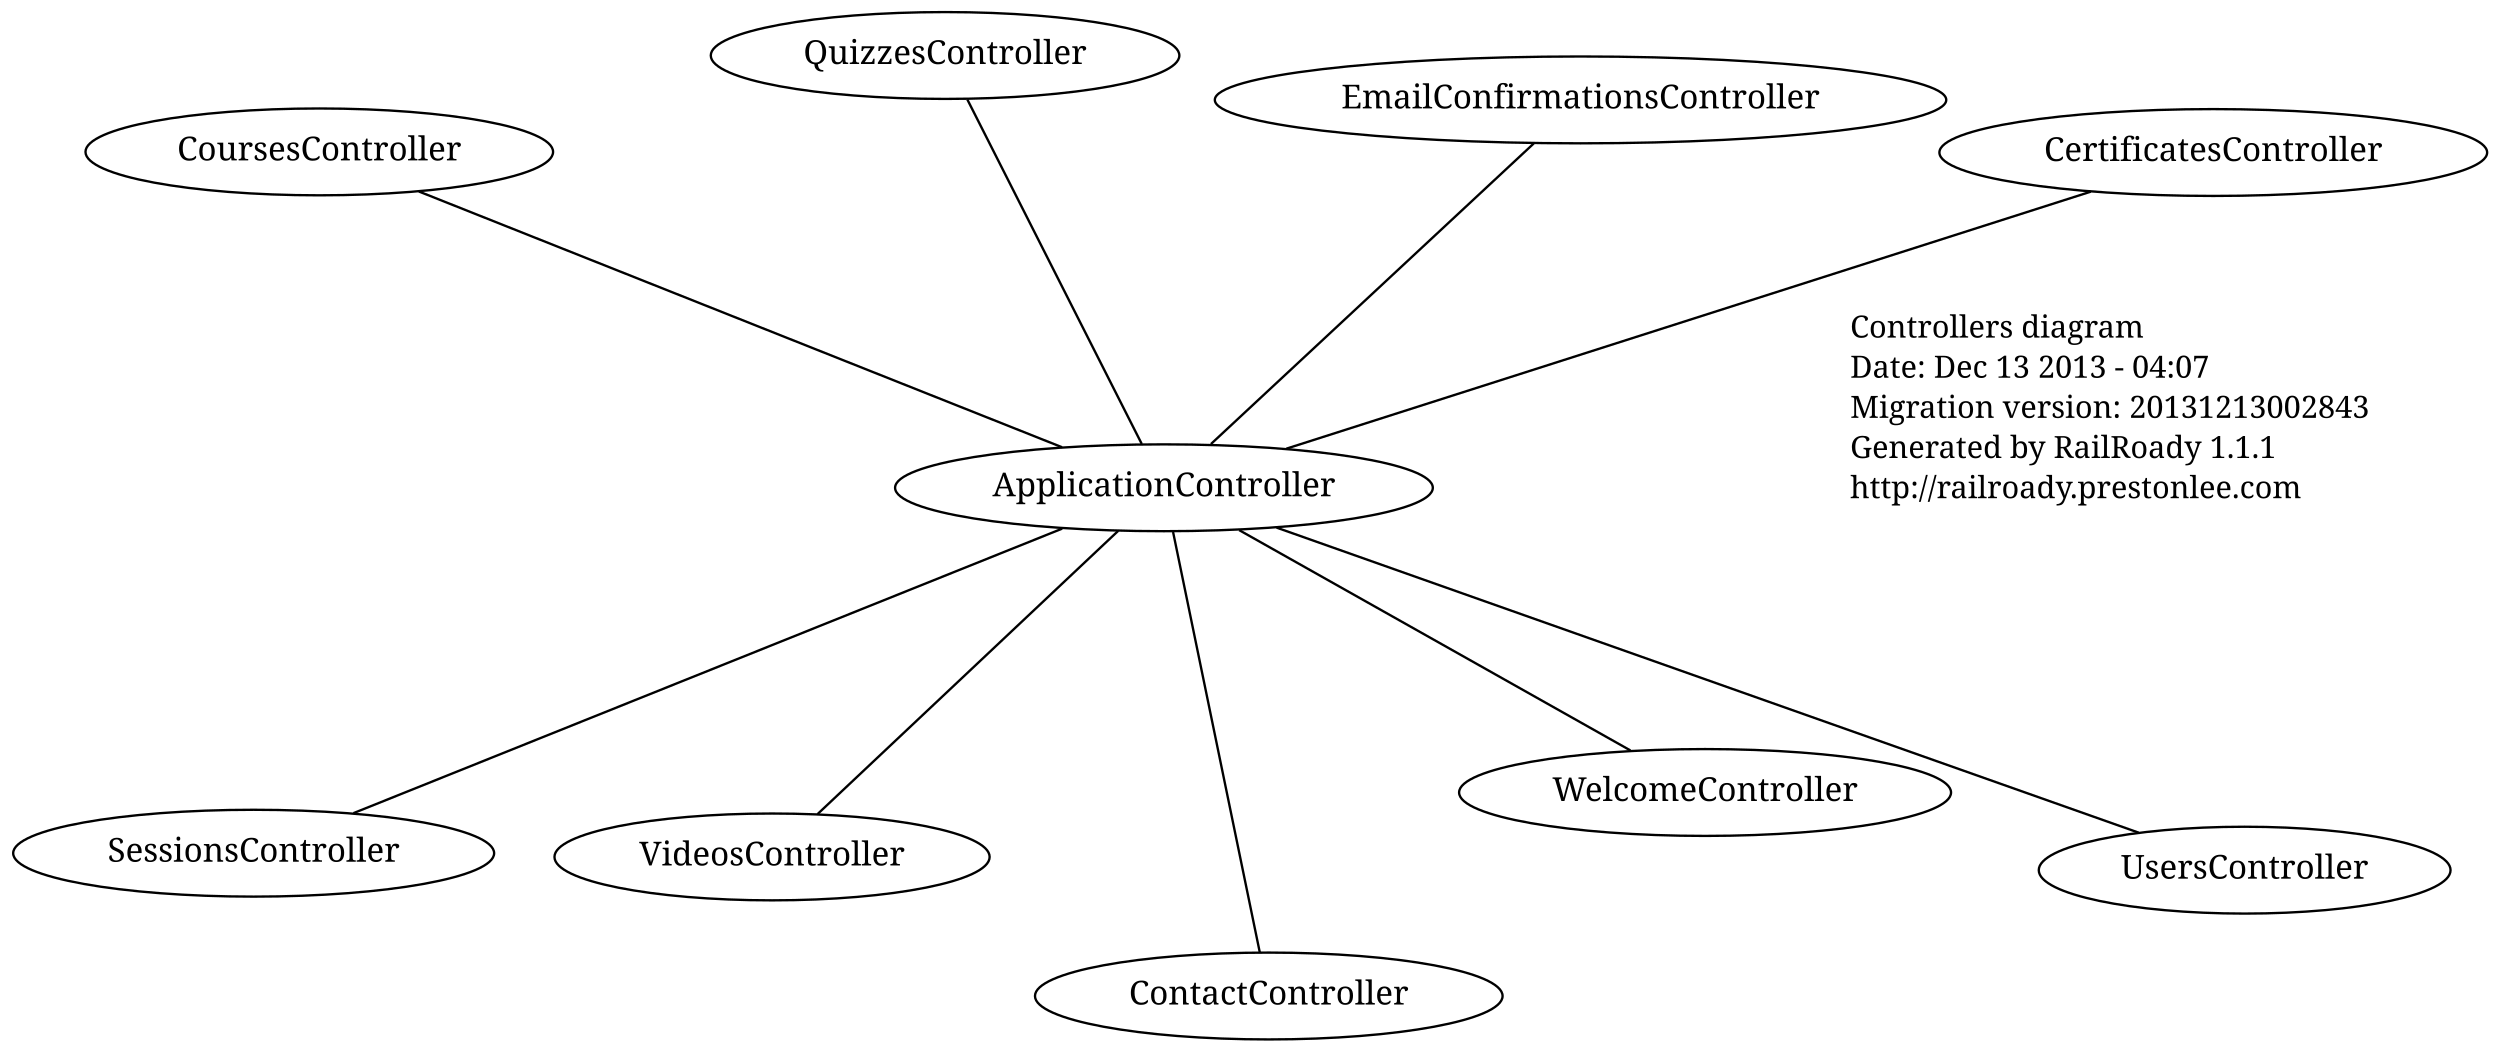
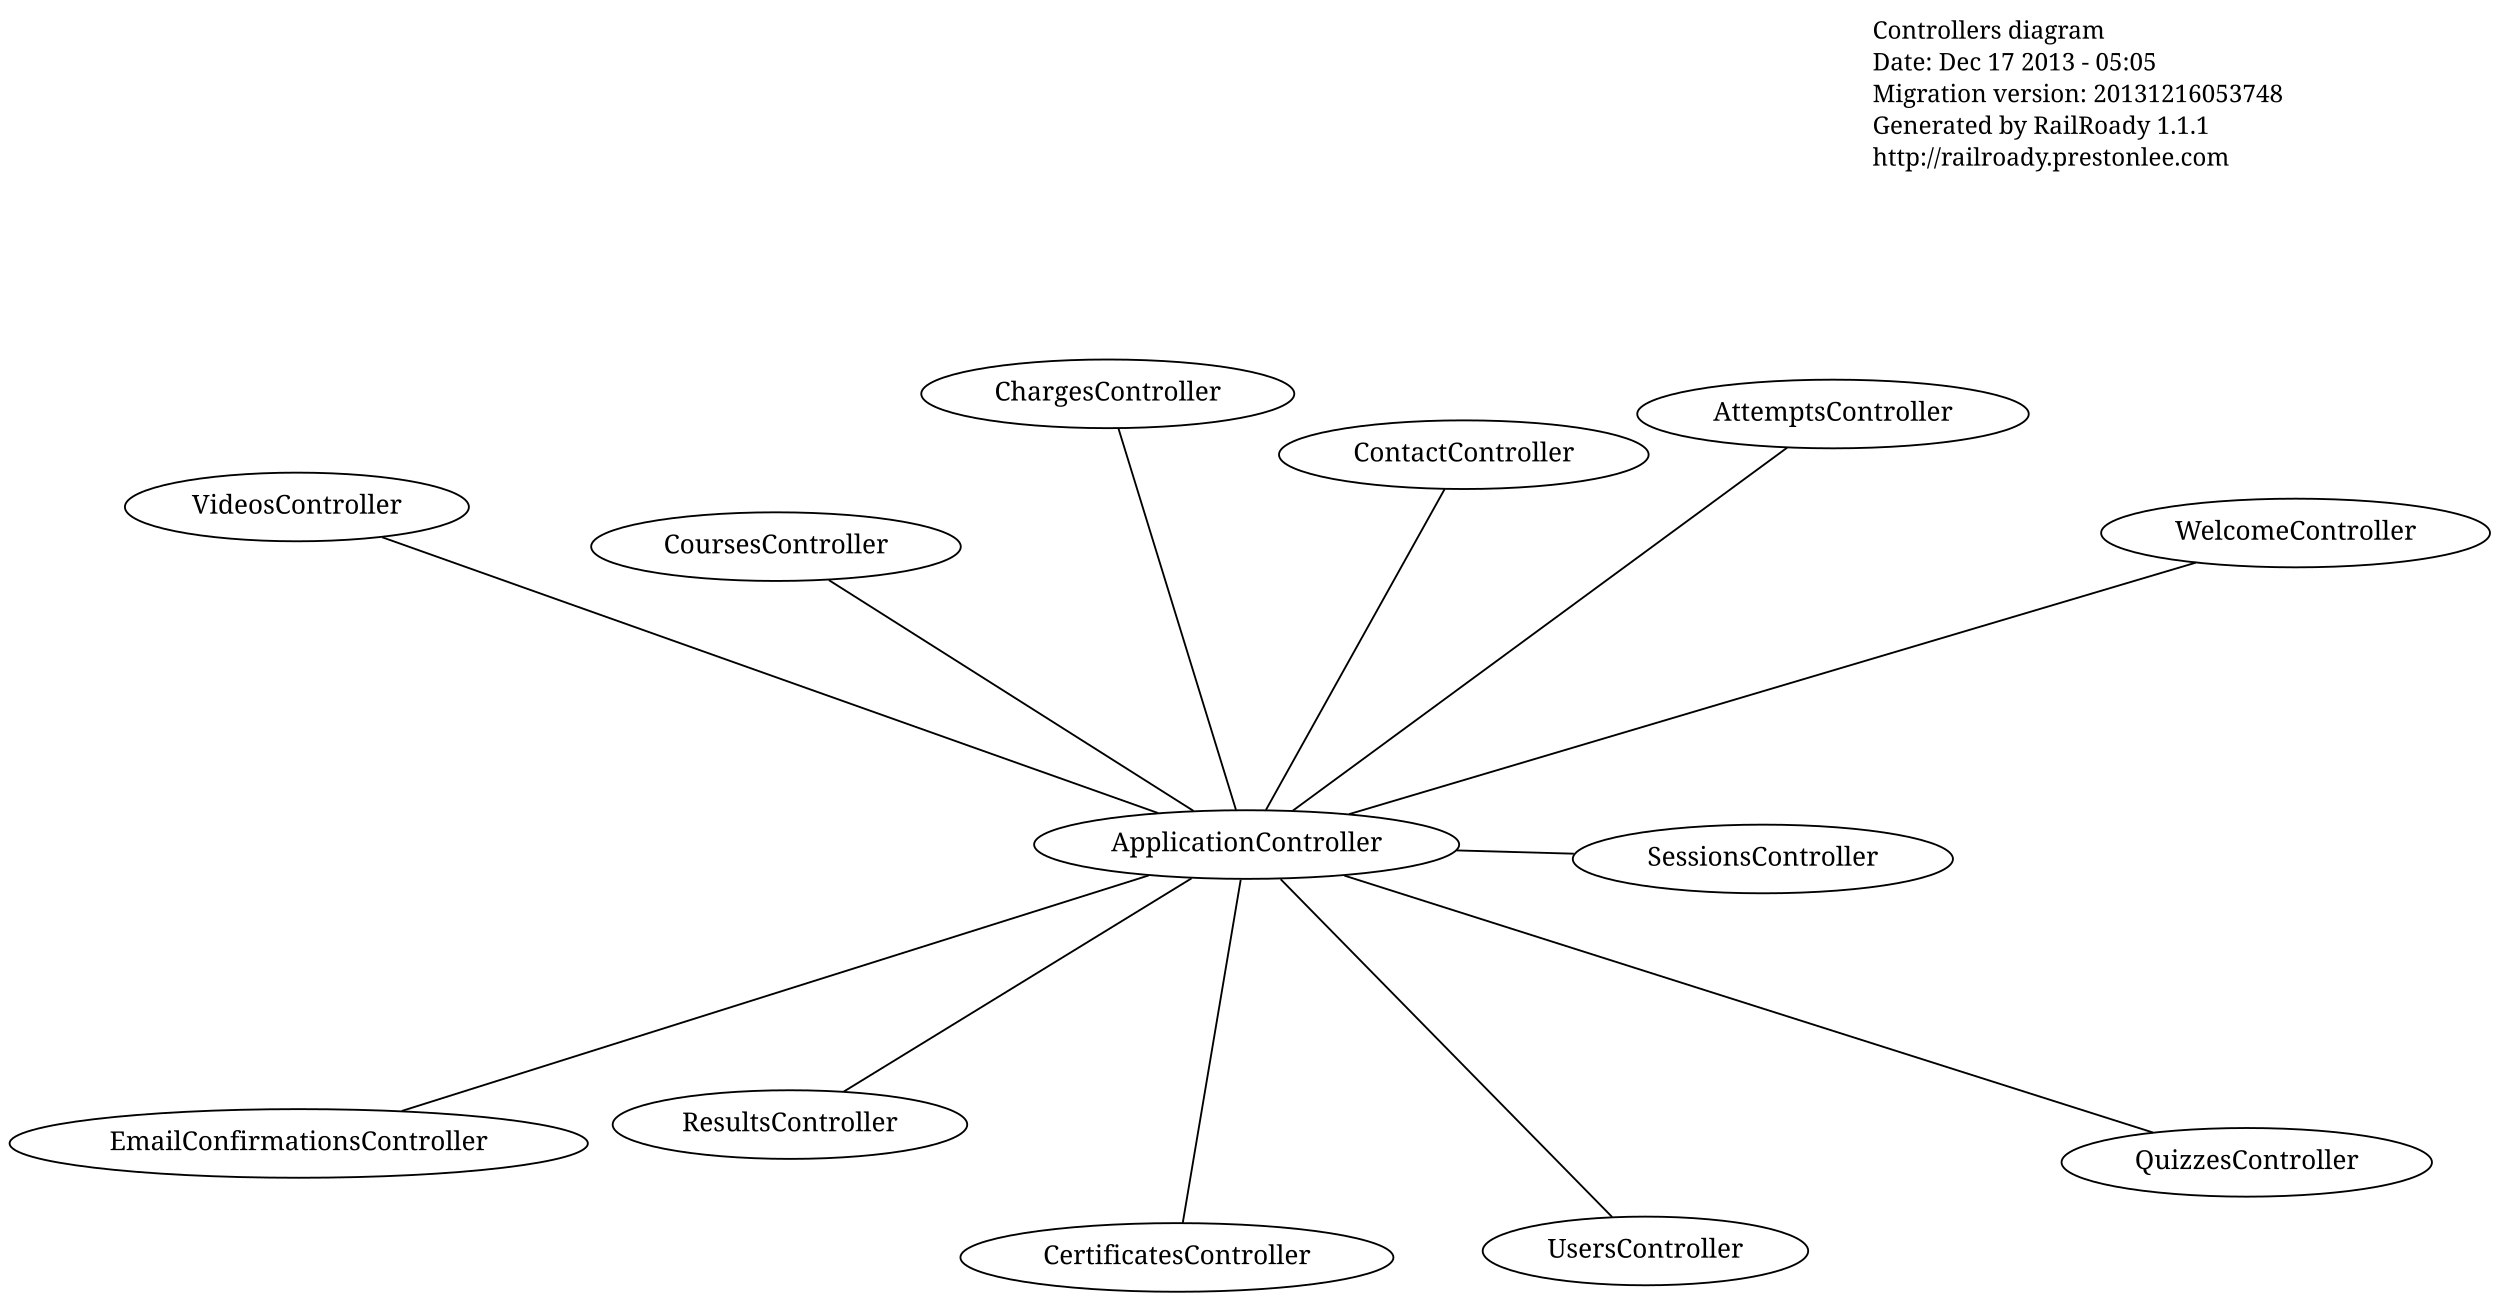
- <svg xmlns="http://www.w3.org/2000/svg" width="1058pt" height="445pt" viewBox="0.00 0.00 1057.76 445.24">
-   <g id="graph1" class="graph" transform="scale(1 1) rotate(0) translate(4 441.24)">
-     <polygon fill="white" stroke="white" points="-4,5 -4,-441.24 1054.76,-441.24 1054.76,5 -4,5" />
+ <svg xmlns="http://www.w3.org/2000/svg" width="1339pt" height="697pt" viewBox="0.00 0.00 1339.06 697.00">
+   <g id="graph1" class="graph" transform="scale(1 1) rotate(0) translate(4 693)">
+     <polygon fill="white" stroke="white" points="-4,5 -4,-693 1336.06,-693 1336.06,5 -4,5" />
    <g id="node1" class="node">
-       <text text-anchor="start" x="779" y="-298.3" font-family="Times Roman,serif" font-size="13.00">Controllers diagram</text>
-       <text text-anchor="start" x="779" y="-281.3" font-family="Times Roman,serif" font-size="13.00">Date: Dec 13 2013 - 04:07</text>
-       <text text-anchor="start" x="779" y="-264.3" font-family="Times Roman,serif" font-size="13.00">Migration version: 20131213002843</text>
-       <text text-anchor="start" x="779" y="-247.3" font-family="Times Roman,serif" font-size="13.00">Generated by RailRoady 1.1.1</text>
-       <text text-anchor="start" x="779" y="-230.3" font-family="Times Roman,serif" font-size="13.00">http://railroady.prestonlee.com</text>
+       <text text-anchor="start" x="999" y="-672.3" font-family="Times Roman,serif" font-size="13.00">Controllers diagram</text>
+       <text text-anchor="start" x="999" y="-655.3" font-family="Times Roman,serif" font-size="13.00">Date: Dec 17 2013 - 05:05</text>
+       <text text-anchor="start" x="999" y="-638.3" font-family="Times Roman,serif" font-size="13.00">Migration version: 20131216053748</text>
+       <text text-anchor="start" x="999" y="-621.3" font-family="Times Roman,serif" font-size="13.00">Generated by RailRoady 1.1.1</text>
+       <text text-anchor="start" x="999" y="-604.3" font-family="Times Roman,serif" font-size="13.00">http://railroady.prestonlee.com</text>
    </g>
    <g id="node2" class="node">
-       <ellipse fill="none" stroke="black" cx="488.445" cy="-234.702" rx="113.844" ry="18.385" />
-       <text text-anchor="middle" x="488.445" y="-231.102" font-family="Times Roman,serif" font-size="14.00">ApplicationController</text>
+       <ellipse fill="none" stroke="black" cx="663.732" cy="-240.651" rx="113.844" ry="18.385" />
+       <text text-anchor="middle" x="663.732" y="-237.051" font-family="Times Roman,serif" font-size="14.00">ApplicationController</text>
    </g>
    <g id="node3" class="node">
-       <ellipse fill="none" stroke="black" cx="932.758" cy="-376.659" rx="115.966" ry="18.385" />
-       <text text-anchor="middle" x="932.758" y="-373.059" font-family="Times Roman,serif" font-size="14.00">CertificatesController</text>
+       <ellipse fill="none" stroke="black" cx="977.797" cy="-471.268" rx="104.86" ry="18.385" />
+       <text text-anchor="middle" x="977.797" y="-467.668" font-family="Times Roman,serif" font-size="14.00">AttemptsController</text>
    </g>
    <g id="edge2" class="edge">
-       <path fill="none" stroke="black" d="M540.283,-251.265C625.783,-278.582 795.399,-332.774 880.907,-360.093" />
+       <path fill="none" stroke="black" d="M688.377,-258.747C747.086,-301.858 894.673,-410.231 953.267,-453.256" />
    </g>
    <g id="node4" class="node">
-       <ellipse fill="none" stroke="black" cx="532.832" cy="-19.5" rx="98.995" ry="18.385" />
-       <text text-anchor="middle" x="532.832" y="-15.9" font-family="Times Roman,serif" font-size="14.00">ContactController</text>
+       <ellipse fill="none" stroke="black" cx="626.39" cy="-19.5" rx="115.966" ry="18.385" />
+       <text text-anchor="middle" x="626.39" y="-15.9" font-family="Times Roman,serif" font-size="14.00">CertificatesController</text>
    </g>
    <g id="edge4" class="edge">
-       <path fill="none" stroke="black" d="M492.306,-215.981C500.722,-175.179 520.632,-78.647 529.011,-38.025" />
+       <path fill="none" stroke="black" d="M660.549,-221.796C653.476,-179.91 636.529,-79.545 629.513,-37.996" />
    </g>
    <g id="node5" class="node">
-       <ellipse fill="none" stroke="black" cx="130.788" cy="-376.923" rx="98.995" ry="18.385" />
-       <text text-anchor="middle" x="130.788" y="-373.323" font-family="Times Roman,serif" font-size="14.00">CoursesController</text>
+       <ellipse fill="none" stroke="black" cx="589.356" cy="-482.072" rx="99.91" ry="18.385" />
+       <text text-anchor="middle" x="589.356" y="-478.472" font-family="Times Roman,serif" font-size="14.00">ChargesController</text>
    </g>
    <g id="edge6" class="edge">
-       <path fill="none" stroke="black" d="M445.303,-251.858C376.188,-279.341 241.475,-332.908 172.972,-360.148" />
+       <path fill="none" stroke="black" d="M658.02,-259.194C644.175,-304.133 608.953,-418.463 595.088,-463.466" />
    </g>
    <g id="node6" class="node">
-       <ellipse fill="none" stroke="black" cx="664.84" cy="-398.938" rx="154.856" ry="18.385" />
-       <text text-anchor="middle" x="664.84" y="-395.338" font-family="Times Roman,serif" font-size="14.00">EmailConfirmationsController</text>
+       <ellipse fill="none" stroke="black" cx="780.052" cy="-449.473" rx="98.995" ry="18.385" />
+       <text text-anchor="middle" x="780.052" y="-445.873" font-family="Times Roman,serif" font-size="14.00">ContactController</text>
    </g>
    <g id="edge8" class="edge">
-       <path fill="none" stroke="black" d="M508.337,-253.223C542.305,-284.85 611.103,-348.904 645.021,-380.485" />
+       <path fill="none" stroke="black" d="M674.055,-259.183C696.129,-298.81 747.699,-391.393 769.752,-430.983" />
    </g>
    <g id="node7" class="node">
-       <ellipse fill="none" stroke="black" cx="395.763" cy="-417.74" rx="99.201" ry="18.385" />
-       <text text-anchor="middle" x="395.763" y="-414.14" font-family="Times Roman,serif" font-size="14.00">QuizzesController</text>
+       <ellipse fill="none" stroke="black" cx="411.632" cy="-400.224" rx="98.995" ry="18.385" />
+       <text text-anchor="middle" x="411.632" y="-396.624" font-family="Times Roman,serif" font-size="14.00">CoursesController</text>
    </g>
    <g id="edge10" class="edge">
-       <path fill="none" stroke="black" d="M479.048,-253.26C461.284,-288.342 422.967,-364.013 405.184,-399.133" />
+       <path fill="none" stroke="black" d="M635.303,-258.646C586.757,-289.375 488.432,-351.611 439.957,-382.295" />
    </g>
    <g id="node8" class="node">
-       <ellipse fill="none" stroke="black" cx="103" cy="-79.97" rx="101.823" ry="18.385" />
-       <text text-anchor="middle" x="103" y="-76.37" font-family="Times Roman,serif" font-size="14.00">SessionsController</text>
+       <ellipse fill="none" stroke="black" cx="156" cy="-80.559" rx="154.856" ry="18.385" />
+       <text text-anchor="middle" x="156" y="-76.959" font-family="Times Roman,serif" font-size="14.00">EmailConfirmationsController</text>
    </g>
    <g id="edge12" class="edge">
-       <path fill="none" stroke="black" d="M445.351,-217.403C370.898,-187.515 219.08,-126.569 145.23,-96.923" />
+       <path fill="none" stroke="black" d="M611.309,-224.122C514.775,-193.684 309.786,-129.049 211.208,-97.966" />
    </g>
    <g id="node9" class="node">
-       <ellipse fill="none" stroke="black" cx="946.047" cy="-72.789" rx="87.18" ry="18.385" />
-       <text text-anchor="middle" x="946.047" y="-69.189" font-family="Times Roman,serif" font-size="14.00">UsersController</text>
+       <ellipse fill="none" stroke="black" cx="1199.42" cy="-70.44" rx="99.201" ry="18.385" />
+       <text text-anchor="middle" x="1199.42" y="-66.84" font-family="Times Roman,serif" font-size="14.00">QuizzesController</text>
    </g>
    <g id="edge14" class="edge">
-       <path fill="none" stroke="black" d="M536.121,-217.833C624.939,-186.406 814.555,-119.315 901.19,-88.66" />
+       <path fill="none" stroke="black" d="M716.071,-224.021C819.271,-191.229 1047.77,-118.623 1149.22,-86.391" />
    </g>
    <g id="node10" class="node">
-       <ellipse fill="none" stroke="black" cx="322.502" cy="-78.39" rx="92.13" ry="18.385" />
-       <text text-anchor="middle" x="322.502" y="-74.79" font-family="Times Roman,serif" font-size="14.00">VideosController</text>
+       <ellipse fill="none" stroke="black" cx="419.117" cy="-90.664" rx="94.96" ry="18.385" />
+       <text text-anchor="middle" x="419.117" y="-87.064" font-family="Times Roman,serif" font-size="14.00">ResultsController</text>
    </g>
    <g id="edge16" class="edge">
-       <path fill="none" stroke="black" d="M469.084,-216.465C437.109,-186.346 373.633,-126.554 341.739,-96.51" />
+       <path fill="none" stroke="black" d="M634.226,-222.559C586.956,-193.575 494.82,-137.082 447.968,-108.355" />
    </g>
    <g id="node11" class="node">
-       <ellipse fill="none" stroke="black" cx="717.57" cy="-105.677" rx="104.151" ry="18.385" />
-       <text text-anchor="middle" x="717.57" y="-102.077" font-family="Times Roman,serif" font-size="14.00">WelcomeController</text>
+       <ellipse fill="none" stroke="black" cx="940.236" cy="-232.929" rx="101.823" ry="18.385" />
+       <text text-anchor="middle" x="940.236" y="-229.329" font-family="Times Roman,serif" font-size="14.00">SessionsController</text>
    </g>
    <g id="edge18" class="edge">
-       <path fill="none" stroke="black" d="M520.304,-216.762C564.079,-192.111 642.35,-148.035 685.982,-123.465" />
+       <path fill="none" stroke="black" d="M776.197,-237.51C796.98,-236.93 818.568,-236.327 838.993,-235.757" />
+     </g>
+     <g id="node12" class="node">
+       <ellipse fill="none" stroke="black" cx="877.334" cy="-22.978" rx="87.18" ry="18.385" />
+       <text text-anchor="middle" x="877.334" y="-19.378" font-family="Times Roman,serif" font-size="14.00">UsersController</text>
+     </g>
+     <g id="edge20" class="edge">
+       <path fill="none" stroke="black" d="M681.944,-222.093C722.4,-180.865 819.339,-82.078 859.47,-41.182" />
+     </g>
+     <g id="node13" class="node">
+       <ellipse fill="none" stroke="black" cx="155.029" cy="-421.474" rx="92.13" ry="18.385" />
+       <text text-anchor="middle" x="155.029" y="-417.874" font-family="Times Roman,serif" font-size="14.00">VideosController</text>
+     </g>
+     <g id="edge22" class="edge">
+       <path fill="none" stroke="black" d="M616.332,-257.5C518.781,-292.175 296.681,-371.123 200.659,-405.255" />
+     </g>
+     <g id="node14" class="node">
+       <ellipse fill="none" stroke="black" cx="1225.56" cy="-407.526" rx="104.151" ry="18.385" />
+       <text text-anchor="middle" x="1225.56" y="-403.926" font-family="Times Roman,serif" font-size="14.00">WelcomeController</text>
+     </g>
+     <g id="edge24" class="edge">
+       <path fill="none" stroke="black" d="M718.626,-256.956C826.587,-289.022 1065.3,-359.924 1172.1,-391.645" />
    </g>
  </g>
</svg>
